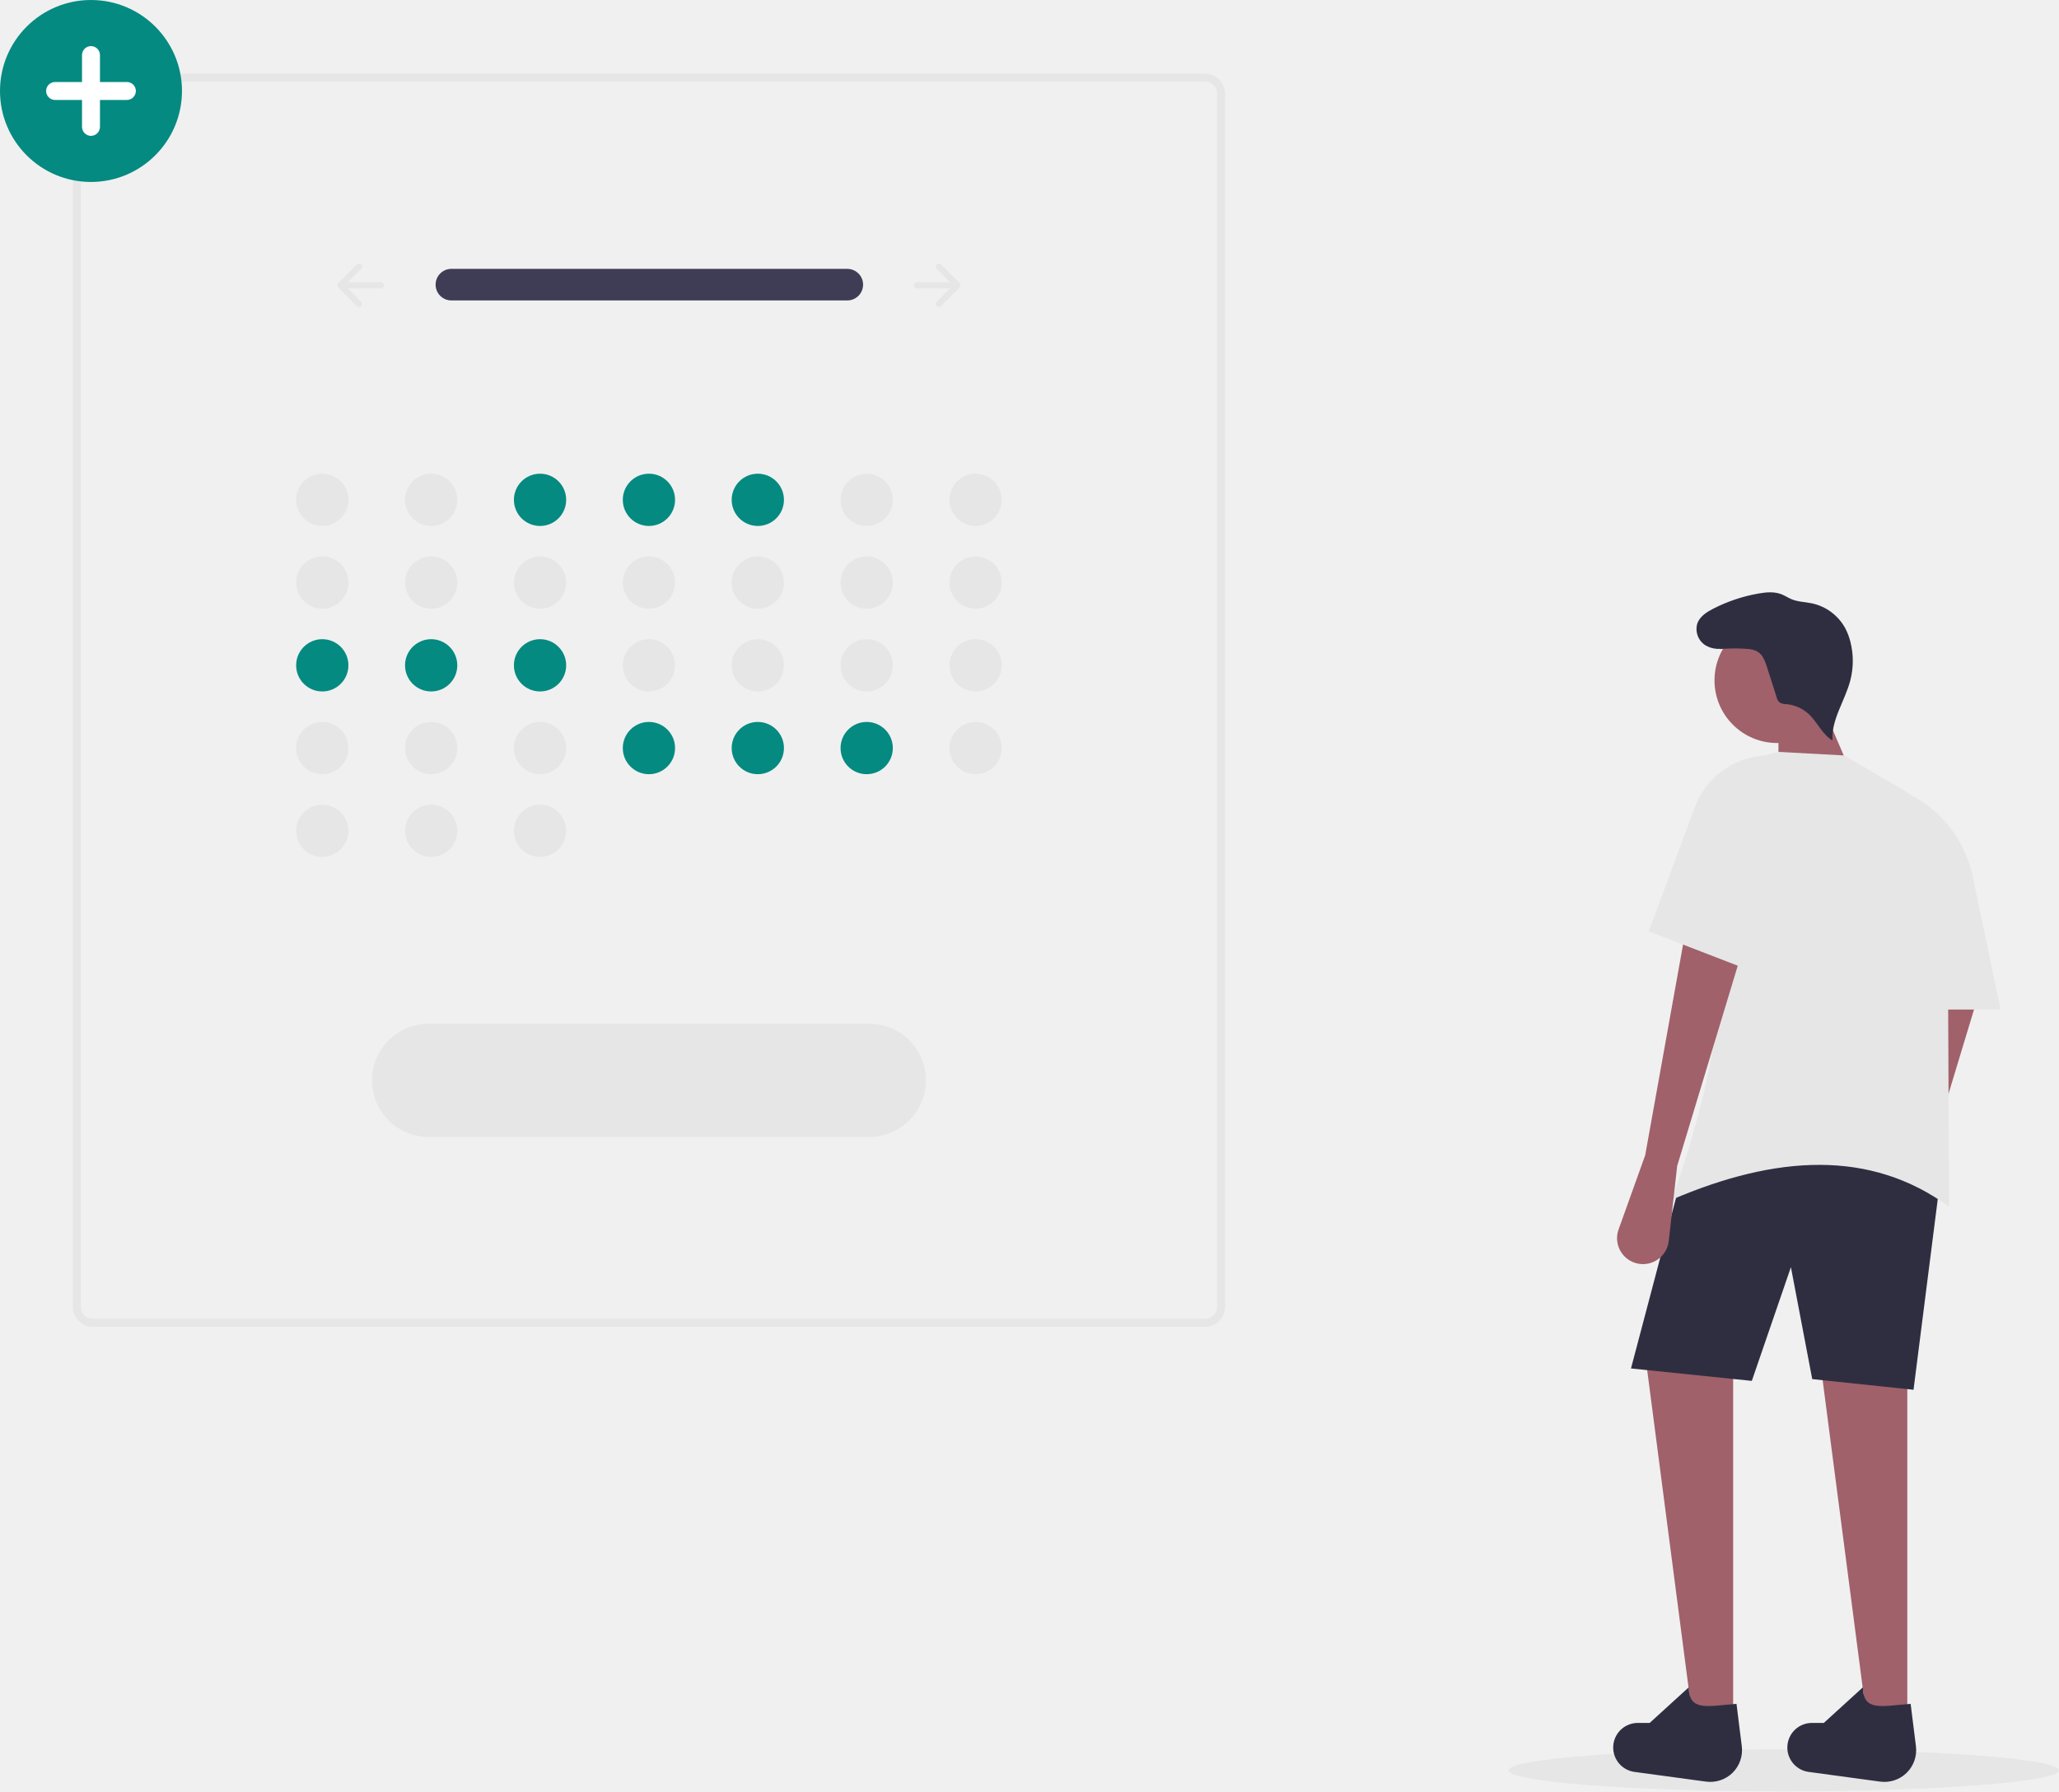
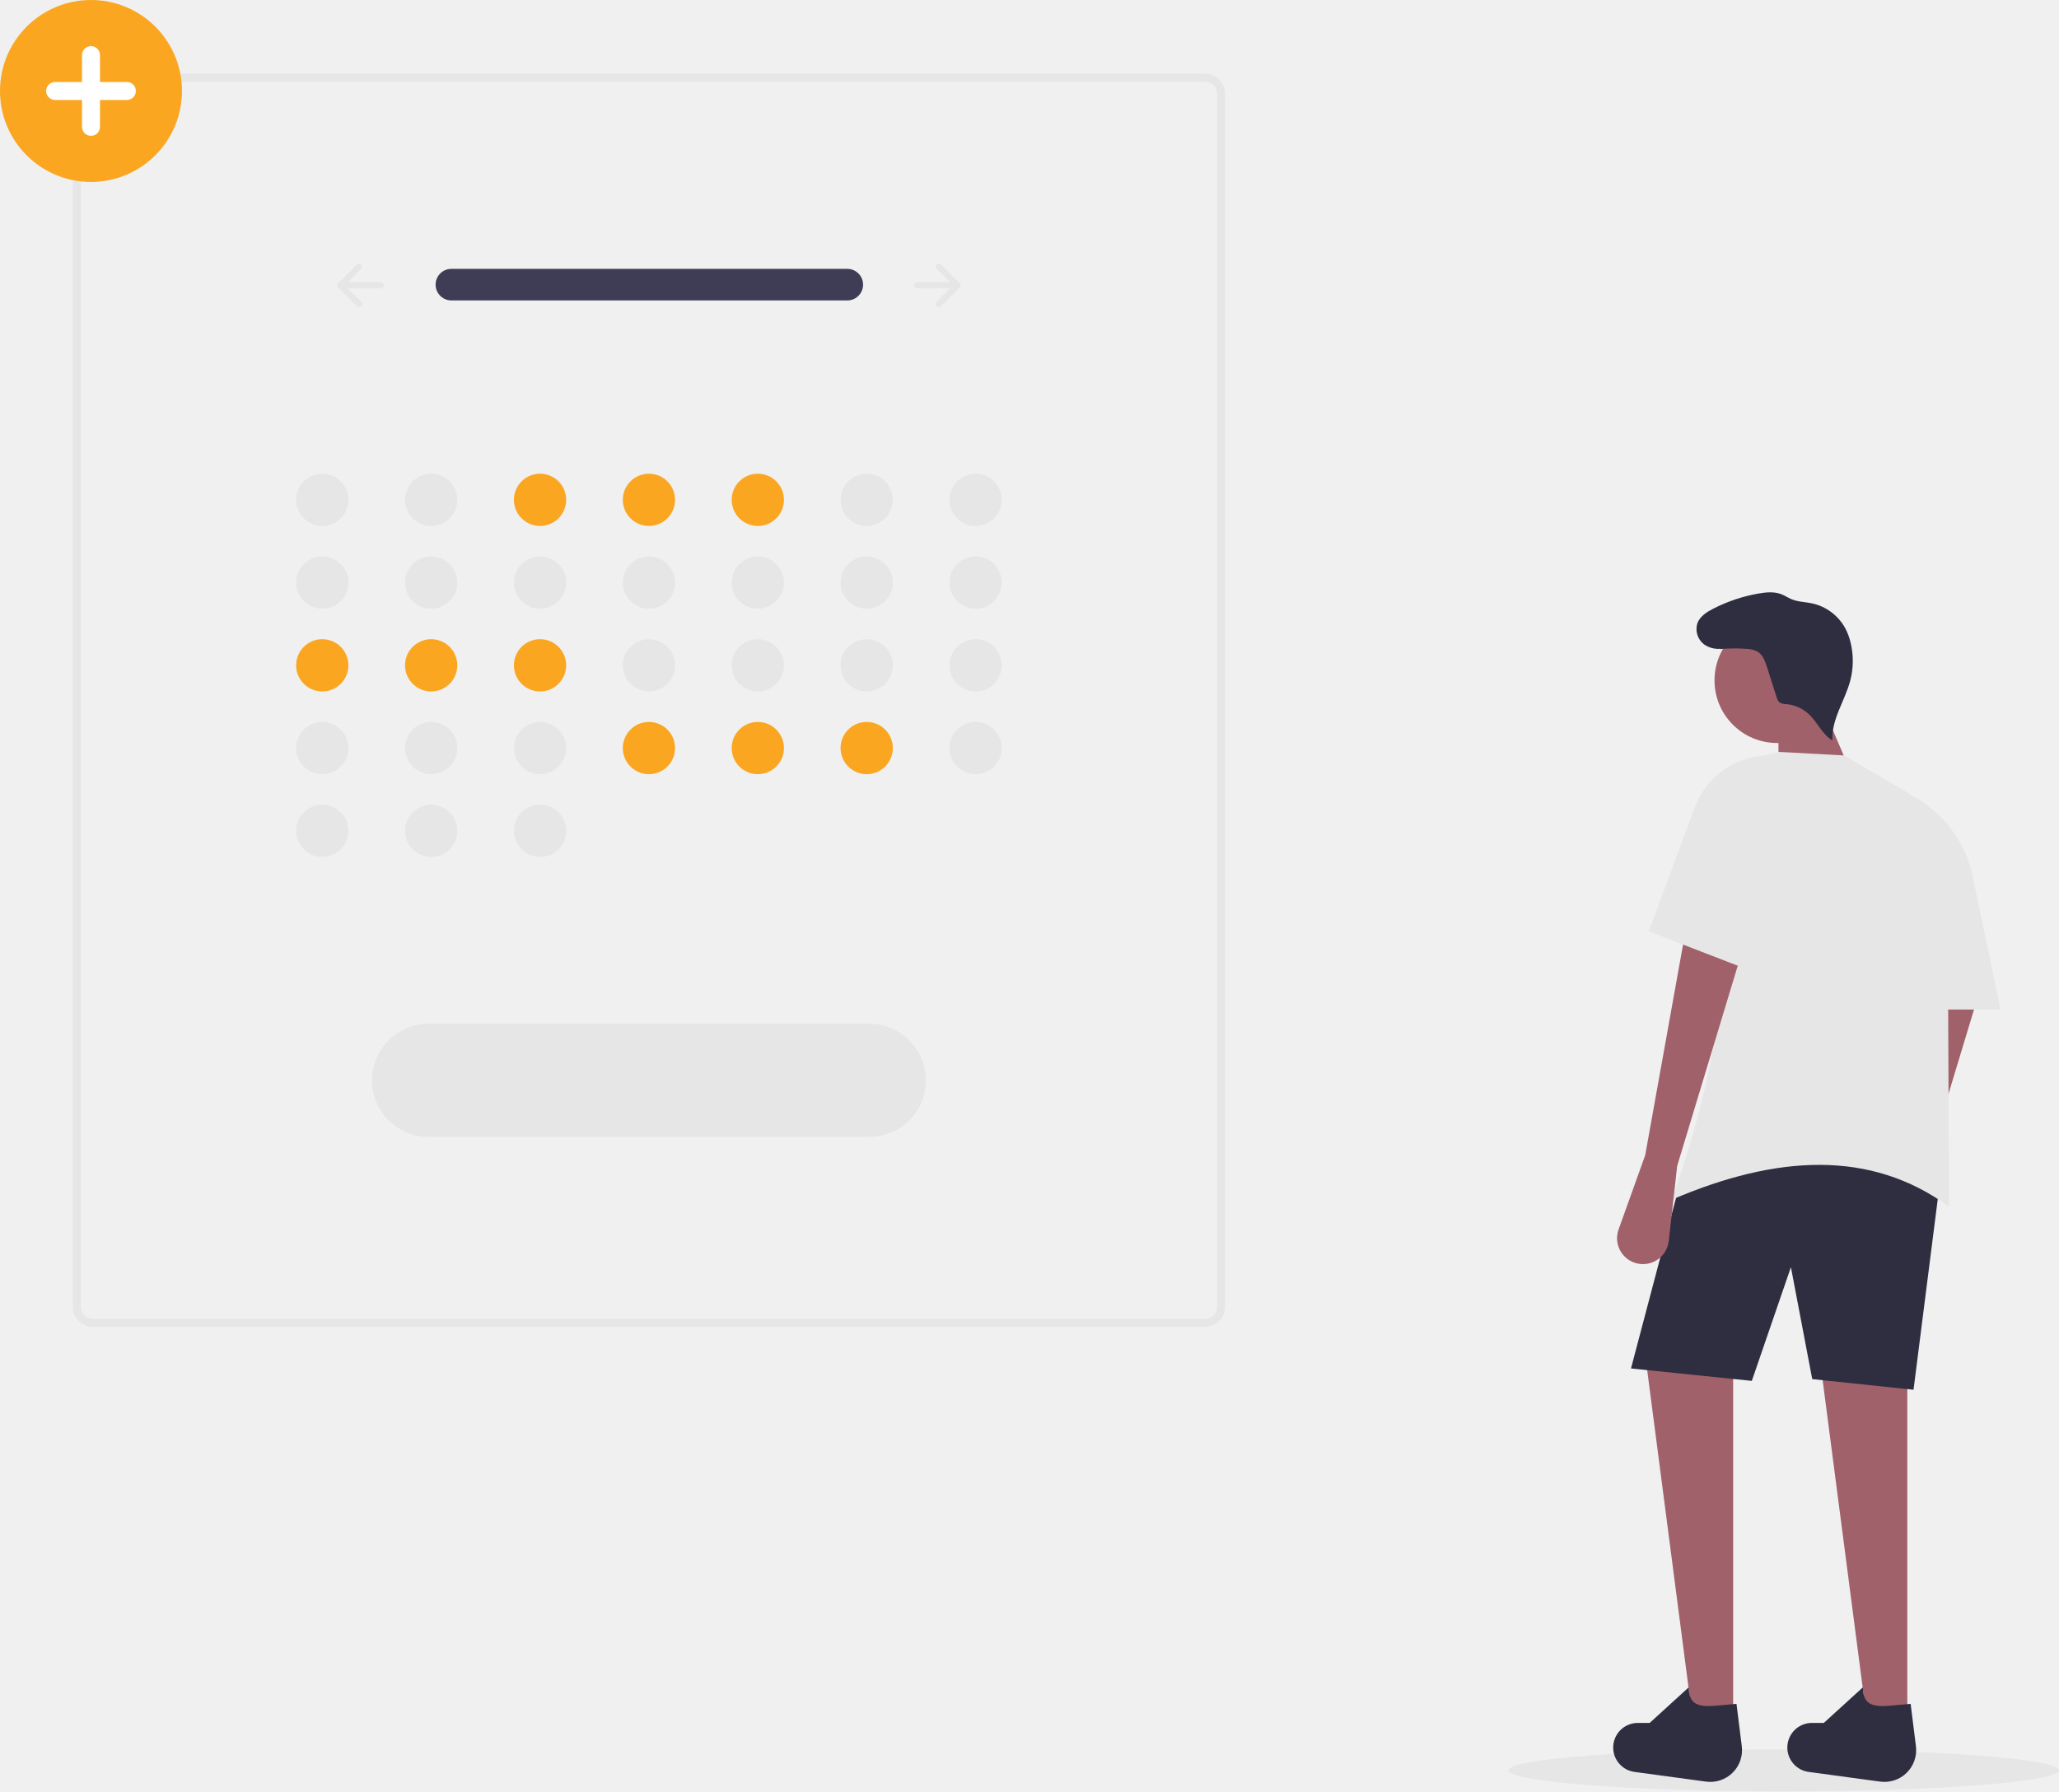
<svg xmlns="http://www.w3.org/2000/svg" id="b3610dfe-b8fa-4701-9393-2c36a069038b" data-name="Layer 1" width="775.545" height="674.792" viewBox="0 0 775.545 674.792">
  <ellipse cx="671.879" cy="666.886" rx="103.666" ry="7.907" fill="#e6e6e6" />
  <path d="M924.275,553.125,914.25,581.09a9.762,9.762,0,0,0,4.13,11.643h0a9.762,9.762,0,0,0,14.761-7.259l3.182-28.333L960.418,477.492l-20.749-10.04Z" transform="translate(-212.2275 -112.6038)" fill="#a0616a" />
  <polygon points="703.681 651.689 718.406 651.689 718.406 508.456 684.94 507.787 703.681 651.689" fill="#a0616a" />
  <polygon points="638.088 651.689 652.813 651.689 652.813 508.456 619.348 507.787 638.088 651.689" fill="#a0616a" />
  <path d="M932.976,636.12l-38.151-4.016-8.032-42.167-14.725,42.836-45.513-4.685,18.741-70.947c34.257-23.278,66.793-22.769,97.72,0Z" transform="translate(-212.2275 -112.6038)" fill="#2f2e41" />
  <path d="M868.293,770.393a11.958,11.958,0,0,1-13.472,13.332l-27.126-3.679a9.271,9.271,0,0,1-7.733-10.569v0a9.271,9.271,0,0,1,9.163-7.861H833.596l14.715-13.407c.145,9.132,6.87,7.104,17.985,6.213Z" transform="translate(-212.2275 -112.6038)" fill="#2f2e41" />
  <path d="M933.885,770.393a11.958,11.958,0,0,1-13.472,13.332l-27.127-3.679a9.271,9.271,0,0,1-7.733-10.569v0a9.271,9.271,0,0,1,9.163-7.861h4.473l14.715-13.407c.145,9.132,6.87,7.104,17.985,6.213Z" transform="translate(-212.2275 -112.6038)" fill="#2f2e41" />
  <circle cx="669.379" cy="256.293" r="23.593" fill="#a0616a" />
  <polygon points="699.331 295.949 669.881 298.627 669.881 272.523 685.275 263.153 699.331 295.949" fill="#a0616a" />
  <path d="M946.362,567.18c-29.627-21.695-65.202-19.49-104.413-2.677,17.765-50.292,25.333-97.162,11.378-136.813a31.546,31.546,0,0,1,23.728-30.561l5.053-1.293,24.765,1.339,23.255,13.632a31.658,31.658,0,0,1,15.648,27.167Z" transform="translate(-212.2275 -112.6038)" fill="#e6e6e6" />
  <path d="M831.91,547.77,821.885,575.735a9.762,9.762,0,0,0,4.13,11.643h0a9.762,9.762,0,0,0,14.761-7.259l3.182-28.333,24.095-79.648L847.304,462.098Z" transform="translate(-212.2275 -112.6038)" fill="#a0616a" />
  <path d="M965.772,492.887H932.976v-80.318h0A45.246,45.246,0,0,1,955.287,442.842Z" transform="translate(-212.2275 -112.6038)" fill="#e6e6e6" />
  <path d="M863.618,356.122a9.606,9.606,0,0,1-9.119-.493,7.269,7.269,0,0,1-2.9-8.333c.995-2.558,3.512-4.159,5.955-5.411a60.103,60.103,0,0,1,17.126-5.721c2.844-.492,5.855-.763,8.543.289,1.33.52,2.522,1.344,3.842,1.888,2.427,1.001,5.135,1.006,7.704,1.549a18.797,18.797,0,0,1,12.487,9.356,22.649,22.649,0,0,1,1.933,5.074,29.196,29.196,0,0,1-.047,14.694c-2.02,7.626-7.162,14.633-6.699,22.509-3.802-2.214-5.582-6.721-8.757-9.767a14.411,14.411,0,0,0-8.661-3.923,4.581,4.581,0,0,1-2.529-.644,3.947,3.947,0,0,1-1.1-1.989L877.819,363.997c-.728-2.28-1.607-4.757-3.664-5.979a9.219,9.219,0,0,0-4.091-.994,62.293,62.293,0,0,0-10.215.096" transform="translate(-212.2275 -112.6038)" fill="#2f2e41" />
  <path d="M871.399,478.162l-38.151-14.725,17.326-46.683a30.136,30.136,0,0,1,26.18-19.579h0Z" transform="translate(-212.2275 -112.6038)" fill="#e6e6e6" />
  <path d="M666.153,612.384h-419a7.508,7.508,0,0,1-7.5-7.5v-457a7.508,7.508,0,0,1,7.5-7.5h419a7.508,7.508,0,0,1,7.5,7.5v457A7.508,7.508,0,0,1,666.153,612.384Zm-419-469a4.505,4.505,0,0,0-4.5,4.5v457a4.505,4.505,0,0,0,4.5,4.5h419a4.505,4.505,0,0,0,4.5-4.5v-457a4.505,4.505,0,0,0-4.5-4.5Z" transform="translate(-212.2275 -112.6038)" fill="#e6e6e6" />
  <circle cx="121.388" cy="188.283" r="9.843" fill="#e6e6e6" />
  <circle cx="162.401" cy="188.283" r="9.843" fill="#e6e6e6" />
-   <circle cx="203.413" cy="188.283" r="9.843" fill="#048a81" />
-   <circle cx="244.426" cy="188.283" r="9.843" fill="#048a81" />
-   <circle cx="285.438" cy="188.283" r="9.843" fill="#048a81" />
+   <circle cx="203.413" cy="188.283" r="9.843" fill="#FAA621" />
+   <circle cx="244.426" cy="188.283" r="9.843" fill="#FAA621" />
+   <circle cx="285.438" cy="188.283" r="9.843" fill="#FAA621" />
  <circle cx="326.451" cy="188.283" r="9.843" fill="#e6e6e6" />
  <circle cx="367.464" cy="188.283" r="9.843" fill="#e6e6e6" />
  <circle cx="121.388" cy="219.453" r="9.843" fill="#e6e6e6" />
  <circle cx="162.401" cy="219.453" r="9.843" fill="#e6e6e6" />
  <circle cx="203.413" cy="219.453" r="9.843" fill="#e6e6e6" />
  <circle cx="244.426" cy="219.453" r="9.843" fill="#e6e6e6" />
  <circle cx="285.438" cy="219.453" r="9.843" fill="#e6e6e6" />
  <circle cx="326.451" cy="219.453" r="9.843" fill="#e6e6e6" />
  <circle cx="367.464" cy="219.453" r="9.843" fill="#e6e6e6" />
-   <circle cx="121.388" cy="250.622" r="9.843" fill="#048a81" />
-   <circle cx="162.401" cy="250.622" r="9.843" fill="#048a81" />
-   <circle cx="203.413" cy="250.622" r="9.843" fill="#048a81" />
+   <circle cx="121.388" cy="250.622" r="9.843" fill="#FAA621" />
+   <circle cx="162.401" cy="250.622" r="9.843" fill="#FAA621" />
+   <circle cx="203.413" cy="250.622" r="9.843" fill="#FAA621" />
  <circle cx="244.426" cy="250.622" r="9.843" fill="#e6e6e6" />
  <circle cx="285.438" cy="250.622" r="9.843" fill="#e6e6e6" />
  <circle cx="326.451" cy="250.622" r="9.843" fill="#e6e6e6" />
  <circle cx="367.464" cy="250.622" r="9.843" fill="#e6e6e6" />
  <circle cx="121.388" cy="281.792" r="9.843" fill="#e6e6e6" />
  <circle cx="162.401" cy="281.792" r="9.843" fill="#e6e6e6" />
  <circle cx="121.388" cy="312.962" r="9.843" fill="#e6e6e6" />
  <circle cx="162.401" cy="312.962" r="9.843" fill="#e6e6e6" />
  <circle cx="203.413" cy="312.962" r="9.843" fill="#e6e6e6" />
  <circle cx="203.413" cy="281.792" r="9.843" fill="#e6e6e6" />
-   <circle cx="244.426" cy="281.792" r="9.843" fill="#048a81" />
-   <circle cx="285.438" cy="281.792" r="9.843" fill="#048a81" />
-   <circle cx="326.451" cy="281.792" r="9.843" fill="#048a81" />
+   <circle cx="244.426" cy="281.792" r="9.843" fill="#FAA621" />
+   <circle cx="285.438" cy="281.792" r="9.843" fill="#FAA621" />
+   <circle cx="326.451" cy="281.792" r="9.843" fill="#FAA621" />
  <circle cx="367.464" cy="281.792" r="9.843" fill="#e6e6e6" />
  <path id="a332a05d-d774-4fd2-8531-ab97682a63e9" data-name="Path 40" d="M382.142,213.883a5.947,5.947,0,0,0,0,11.892H531.228a5.947,5.947,0,1,0,.195-11.892q-.098-.002-.195,0Z" transform="translate(-212.2275 -112.6038)" fill="#3f3d56" />
  <path d="M565.037,212.227a1.17,1.17,0,0,0,0,1.655l5.023,5.023H557.674a1.17,1.17,0,0,0,0,2.34h12.386l-5.023,5.023a1.17,1.17,0,1,0,1.655,1.655l7.02-7.02a1.17,1.17,0,0,0,0-1.655l-7.02-7.02A1.17,1.17,0,0,0,565.037,212.227Z" transform="translate(-212.2275 -112.6038)" fill="#e6e6e6" />
  <path d="M348.27,212.227a1.17,1.17,0,0,1,0,1.655l-5.023,5.023h12.386a1.17,1.17,0,1,1,0,2.34H343.247l5.023,5.023a1.17,1.17,0,0,1-1.655,1.655l-7.02-7.02a1.17,1.17,0,0,1,0-1.655l7.02-7.02A1.17,1.17,0,0,1,348.27,212.227Z" transform="translate(-212.2275 -112.6038)" fill="#e6e6e6" />
  <path d="M373.808,498.231a21.327,21.327,0,1,0,0,42.653H539.499a21.327,21.327,0,1,0,0-42.653Z" transform="translate(-212.2275 -112.6038)" fill="#e6e6e6" />
-   <path d="M246.5,181.149a34.272,34.272,0,1,1,34.272-34.272A34.311,34.311,0,0,1,246.5,181.149Z" transform="translate(-212.2275 -112.6038)" fill="#048a81" />
+   <path d="M246.5,181.149a34.272,34.272,0,1,1,34.272-34.272A34.311,34.311,0,0,1,246.5,181.149Z" transform="translate(-212.2275 -112.6038)" fill="#FAA621" />
  <path d="M260.023,143.496H249.881V133.353a3.381,3.381,0,1,0-6.762,0v10.142H232.977a3.381,3.381,0,0,0,0,6.762h10.142v10.142a3.381,3.381,0,0,0,6.762,0V150.257H260.023a3.381,3.381,0,1,0,0-6.762Z" transform="translate(-212.2275 -112.6038)" fill="#fff" />
</svg>
